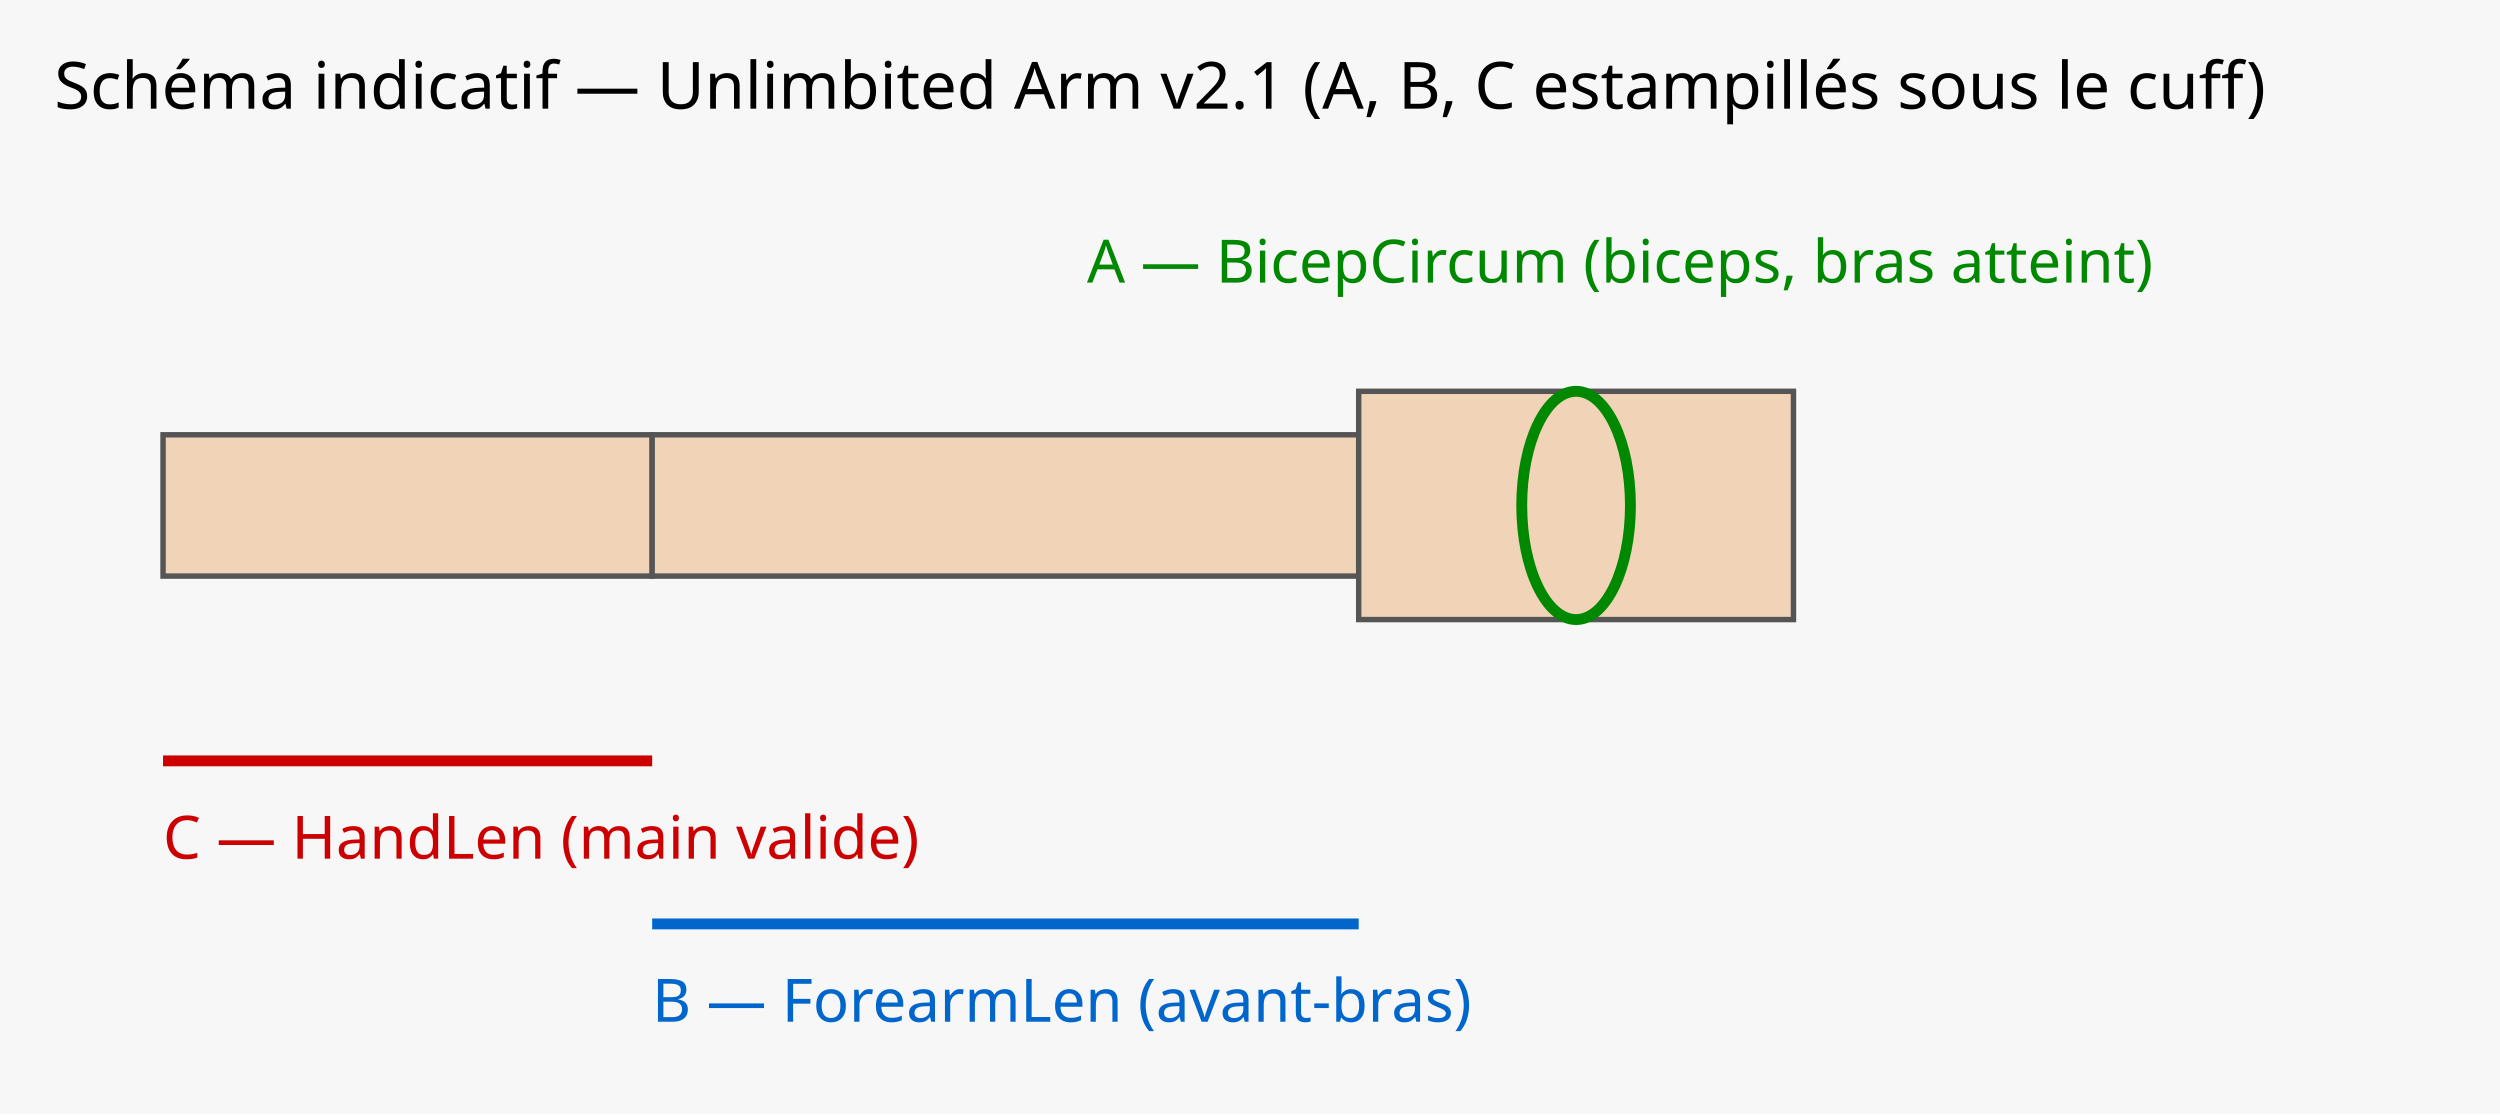
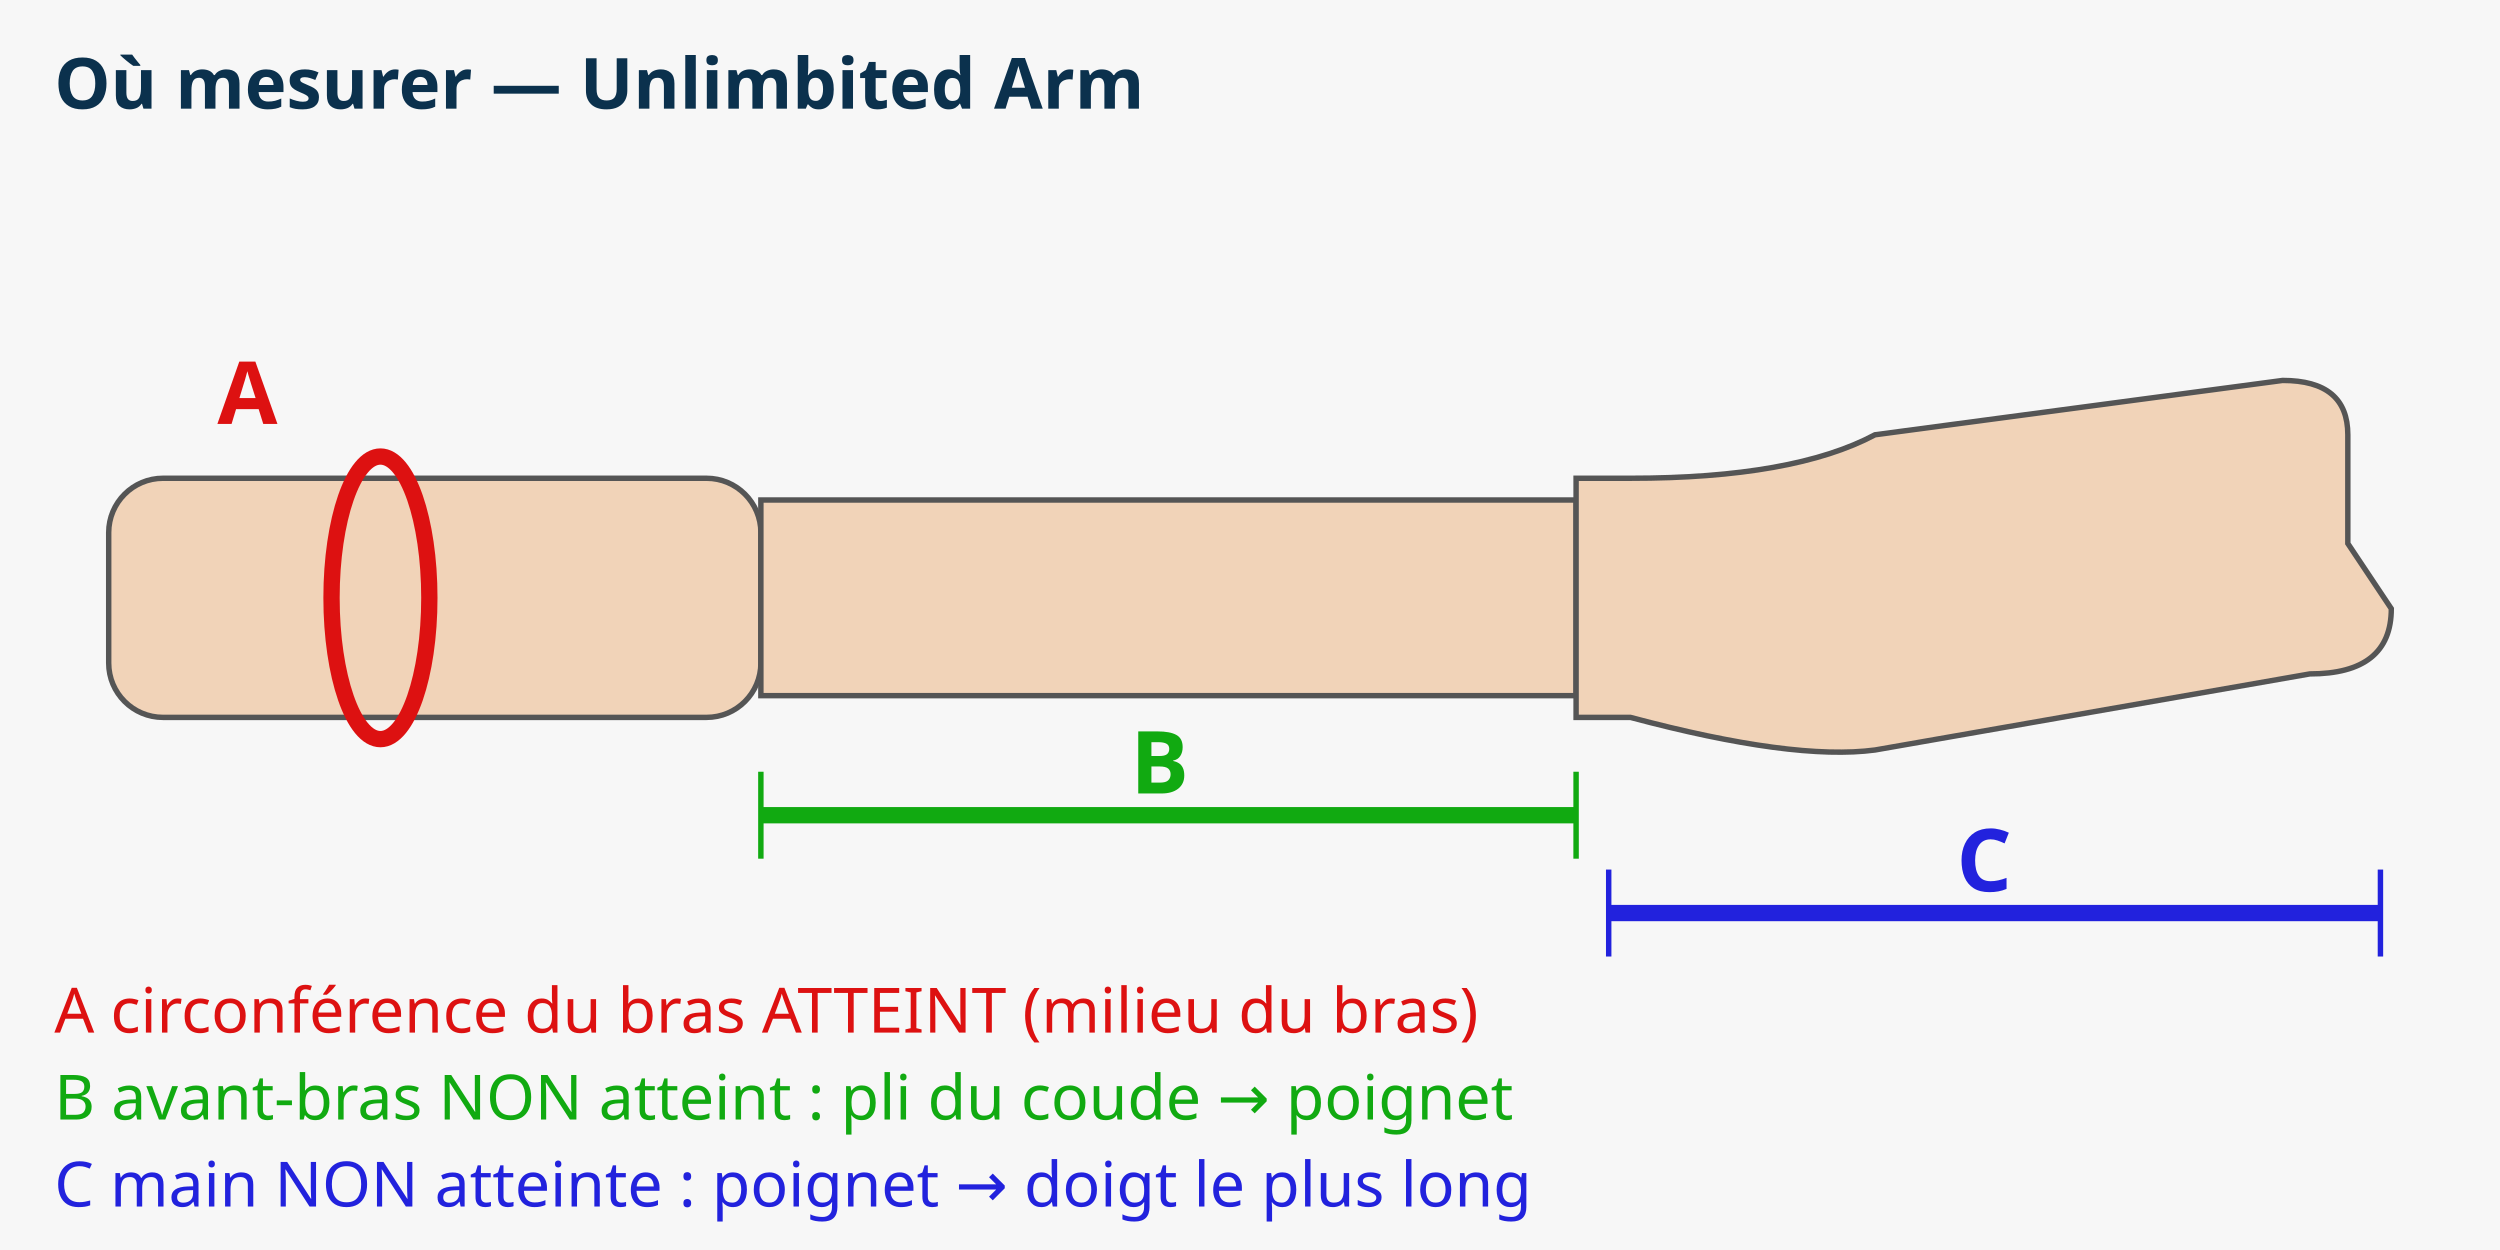
- <svg xmlns="http://www.w3.org/2000/svg" viewBox="0 0 460 205">
-   <rect width="460" height="205" fill="#f7f7f7" />
-   <text x="10" y="20" font-size="12" font-family="sans-serif">Schéma indicatif — Unlimbited Arm v2.1 (A, B, C estampillés sous le cuff)</text>
-   <rect x="30" y="80" width="90" height="26" fill="#f1d3b8" stroke="#555" />
-   <rect x="120" y="80" width="130" height="26" fill="#f1d3b8" stroke="#555" />
-   <rect x="250" y="72" width="80" height="42" fill="#f1d3b8" stroke="#555" />
-   <line x1="30" y1="140" x2="120" y2="140" stroke="#c00" stroke-width="2" />
-   <text x="30" y="158" font-size="11" font-family="sans-serif" fill="#c00">C — HandLen (main valide)</text>
-   <line x1="120" y1="170" x2="250" y2="170" stroke="#06c" stroke-width="2" />
-   <text x="120" y="188" font-size="11" font-family="sans-serif" fill="#06c">B — ForearmLen (avant-bras)</text>
-   <ellipse cx="290" cy="93" rx="10" ry="21" fill="none" stroke="#080" stroke-width="2" />
-   <text x="200" y="52" font-size="11" font-family="sans-serif" fill="#080">A — BicepCircum (biceps, bras atteint)</text>
+ <svg xmlns="http://www.w3.org/2000/svg" viewBox="0 0 460 230">
+   <rect width="460" height="230" fill="#f7f7f7" />
+   <text x="10" y="20" font-size="13" font-weight="700" font-family="sans-serif" fill="#0b314d">Où mesurer — Unlimbited Arm</text>
+   <rect x="20" y="88" width="120" height="44" rx="10" fill="#f1d3b8" stroke="#555" />
+   <rect x="140" y="92" width="150" height="36" fill="#f1d3b8" stroke="#555" />
+   <path d="M290 88 L300 88 Q330 88 345 80 L420 70 Q432 70 432 80 L432 100 L440 112 Q440 124 425 124 L345 138 Q330 140 300 132 L290 132 Z" fill="#f1d3b8" stroke="#555" />
+   <ellipse cx="70" cy="110" rx="9" ry="26" fill="none" stroke="#d11" stroke-width="3" />
+   <text x="40" y="78" font-size="16" font-weight="700" font-family="sans-serif" fill="#d11">A</text>
+   <line x1="140" y1="150" x2="290" y2="150" stroke="#1a1" stroke-width="3" />
+   <line x1="140" y1="142" x2="140" y2="158" stroke="#1a1" />
+   <line x1="290" y1="142" x2="290" y2="158" stroke="#1a1" />
+   <text x="208" y="146" font-size="16" font-weight="700" font-family="sans-serif" fill="#1a1">B</text>
+   <line x1="296" y1="168" x2="438" y2="168" stroke="#22d" stroke-width="3" />
+   <line x1="296" y1="160" x2="296" y2="176" stroke="#22d" />
+   <line x1="438" y1="160" x2="438" y2="176" stroke="#22d" />
+   <text x="360" y="164" font-size="16" font-weight="700" font-family="sans-serif" fill="#22d">C</text>
+   <text x="10" y="190" font-size="11.5" font-family="sans-serif" fill="#d11">A  circonférence du bras ATTEINT (milieu du bras)</text>
+   <text x="10" y="206" font-size="11.5" font-family="sans-serif" fill="#1a1">B  avant-bras NON atteint : pli du coude → poignet</text>
+   <text x="10" y="222" font-size="11.5" font-family="sans-serif" fill="#22d">C  main NON atteinte : poignet → doigt le plus long</text>
</svg>
